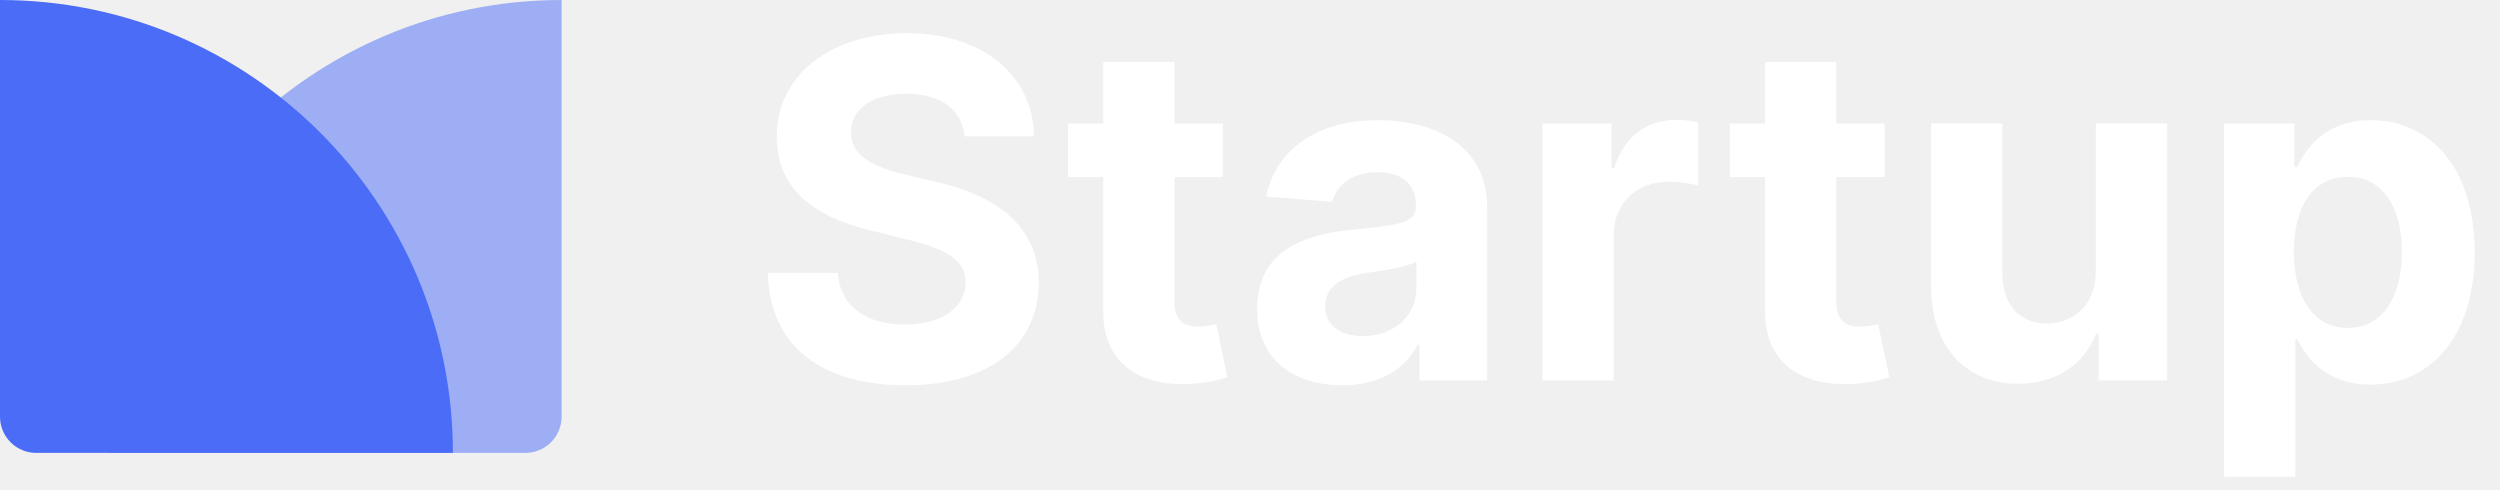
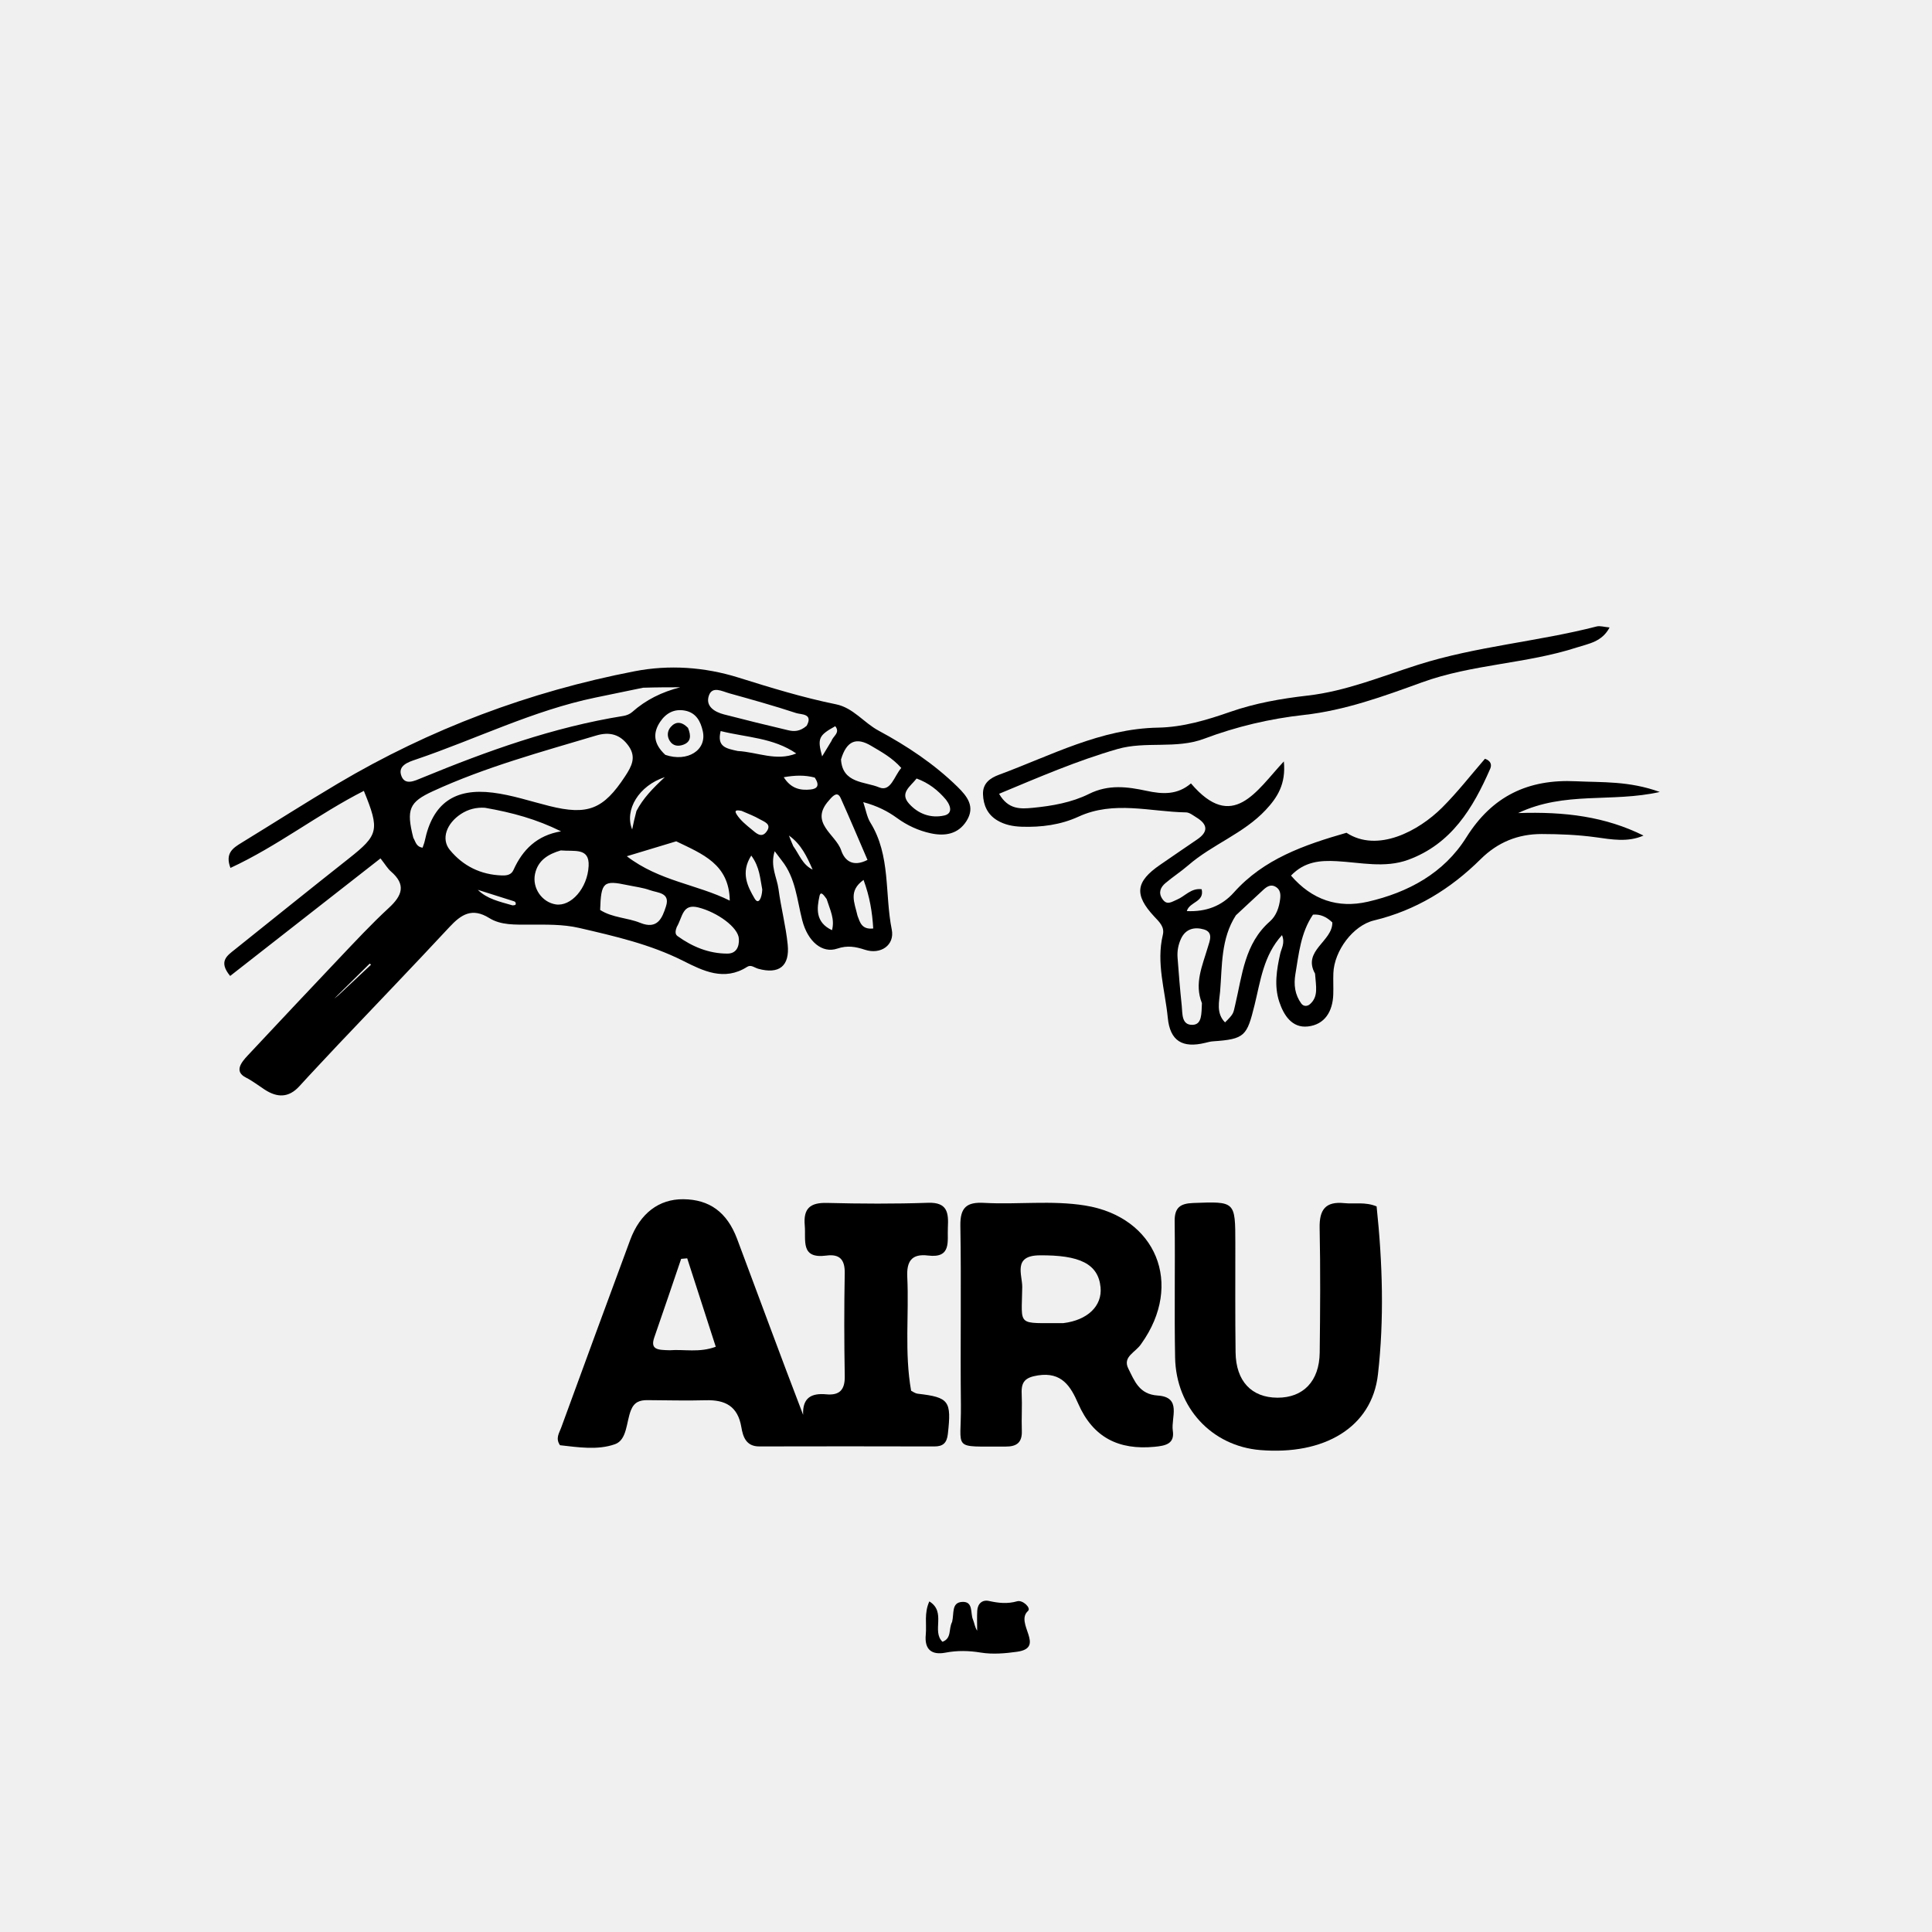
- <svg xmlns="http://www.w3.org/2000/svg" fill="none" height="27" viewBox="0 0 138 27" width="138">
-   <path d="m53.248 7.529h3.832c-.055-3.37-2.825-5.697-7.035-5.697-4.146 0-7.183 2.29-7.165 5.724-.009 2.788 1.957 4.386 5.152 5.152l2.059.517c2.059.498 3.204 1.089 3.213 2.364-.009 1.385-1.32 2.327-3.352 2.327-2.077 0-3.573-.96-3.702-2.853h-3.869c.102 4.09 3.028 6.205 7.617 6.205 4.616 0 7.331-2.207 7.34-5.669-.009-3.148-2.382-4.82-5.669-5.558l-1.699-.406c-1.643-.379-3.019-.988-2.991-2.345 0-1.219 1.08-2.114 3.038-2.114 1.911 0 3.084.868 3.232 2.354zm14.249-.711h-2.668v-3.398h-3.933v3.398h-1.939v2.955h1.939v7.386c-.018 2.779 1.874 4.155 4.727 4.035 1.016-.037 1.736-.24 2.133-.369l-.619-2.927c-.194.037-.609.129-.979.129-.785 0-1.329-.295-1.329-1.385v-6.869h2.668zm6.606 14.45c2.096 0 3.453-.914 4.146-2.234h.111v1.967h3.73v-9.565c0-3.379-2.862-4.801-6.02-4.801-3.398 0-5.632 1.625-6.177 4.21l3.638.295c.268-.942 1.108-1.634 2.521-1.634 1.339 0 2.105.674 2.105 1.837v.055c0 .914-.97 1.034-3.435 1.274-2.807.259-5.327 1.2-5.327 4.367 0 2.807 2.003 4.229 4.709 4.229zm1.126-2.715c-1.21 0-2.077-.563-2.077-1.643 0-1.108.914-1.653 2.299-1.847.859-.12 2.262-.323 2.733-.637v1.505c0 1.486-1.228 2.622-2.955 2.622zm9.912 2.447h3.933v-8.023c0-1.745 1.274-2.945 3.01-2.945.545 0 1.293.092 1.662.212v-3.49c-.351-.083-.84-.138-1.237-.138-1.588 0-2.89.923-3.407 2.678h-.148v-2.474h-3.813zm18.893-14.182h-2.668v-3.398h-3.934v3.398h-1.939v2.955h1.939v7.386c-.018 2.779 1.874 4.155 4.728 4.035 1.015-.037 1.735-.24 2.132-.369l-.618-2.927c-.194.037-.61.129-.979.129-.785 0-1.329-.295-1.329-1.385v-6.869h2.668zm11.656 8.143c.01 1.902-1.292 2.899-2.705 2.899-1.486 0-2.447-1.043-2.456-2.715v-8.328h-3.933v9.03c.009 3.315 1.948 5.337 4.801 5.337 2.133 0 3.666-1.099 4.303-2.761h.147v2.576h3.777v-14.182h-3.934zm7.08 11.357h3.933v-7.59h.12c.545 1.182 1.736 2.502 4.026 2.502 3.231 0 5.752-2.558 5.752-7.303 0-4.875-2.632-7.294-5.743-7.294-2.373 0-3.509 1.413-4.035 2.567h-.175v-2.382h-3.878zm3.85-12.409c0-2.53 1.071-4.146 2.982-4.146 1.948 0 2.982 1.69 2.982 4.146 0 2.474-1.052 4.192-2.982 4.192-1.893 0-2.982-1.662-2.982-4.192z" fill="#fff" />
-   <g fill="#4a6cf7">
-     <path d="m0 0c13.807 0 25 11.193 25 25h-23c-1.105 0-2-.895-2-2z" />
-     <path d="m6 25c0-13.807 11.193-25 25-25v23c0 1.105-.895 2-2 2z" opacity=".5" />
-   </g>
+ <svg xmlns="http://www.w3.org/2000/svg" version="1.1" id="Layer_1" x="0px" y="0px" width="100%" viewBox="0 0 496 496" enable-background="new 0 0 496 496" xml:space="preserve">
+   <path fill="#000000" opacity="1" stroke="none" d=" M86.986,267.994   C83.453,271.788 80.117,275.279 76.87,278.852   C74.121,281.878 71.175,281.83 67.951,279.733   C66.345,278.688 64.869,277.526 63.098,276.621   C60.065,275.071 61.941,272.739 63.599,270.971   C71.343,262.712 79.079,254.444 86.877,246.236   C91.119,241.77 95.317,237.241 99.84,233.071   C103.27,229.908 104.296,227.125 100.369,223.732   C99.509,222.99 98.916,221.939 97.685,220.376   C84.762,230.481 71.944,240.504 59.088,250.557   C55.99,246.817 58.328,245.336 60.263,243.786   C70.014,235.978 79.746,228.147 89.547,220.402   C97.175,214.375 97.534,213.118 93.412,203.04   C81.688,208.993 71.257,217.224 59.166,222.82   C57.732,219.055 59.797,217.717 62.003,216.366   C70.238,211.323 78.378,206.121 86.682,201.195   C110.403,187.126 135.899,177.562 162.926,172.33   C171.769,170.618 180.855,171.224 189.602,173.96   C197.863,176.543 206.127,179.088 214.624,180.813   C219.049,181.711 221.738,185.516 225.538,187.563   C232.866,191.51 239.82,196.116 245.822,201.997   C248.345,204.47 250.417,207.116 248.152,210.737   C245.99,214.195 242.555,214.72 238.901,213.923   C235.792,213.244 232.904,211.911 230.311,210.025   C227.866,208.247 225.224,206.905 221.622,205.931   C222.31,207.975 222.57,209.767 223.446,211.177   C228.712,219.659 227.097,229.506 228.942,238.655   C229.741,242.621 226.119,245.157 222.075,243.834   C219.628,243.034 217.561,242.656 214.941,243.537   C211.101,244.828 207.382,241.766 205.962,236.263   C204.603,230.994 204.271,225.415 200.695,220.918   C200.213,220.312 199.758,219.685 198.885,218.531   C197.664,222.379 199.467,225.249 199.859,228.213   C200.489,232.989 201.74,237.692 202.223,242.477   C202.787,248.055 199.987,250.191 194.646,248.703   C193.708,248.441 192.807,247.586 191.832,248.209   C185.912,251.991 180.475,249.236 175.321,246.647   C166.875,242.405 157.836,240.352 148.751,238.241   C144.449,237.242 140.157,237.391 135.84,237.378   C132.324,237.368 128.639,237.579 125.608,235.691   C121.2,232.945 118.411,234.749 115.394,237.993   C106.097,247.992 96.625,257.828 86.986,267.994  M106.11,215.091   C106.688,216.028 106.796,217.371 108.485,217.627   C108.672,217.058 108.922,216.49 109.047,215.895   C111.074,206.185 116.758,202.277 126.516,203.495   C131.51,204.118 136.222,205.728 141.049,206.927   C150.883,209.371 154.909,207.812 160.508,199.258   C162.133,196.775 163.433,194.42 161.383,191.519   C159.249,188.5 156.466,187.811 153.066,188.827   C138.904,193.057 124.619,196.925 111.131,203.127   C105.084,205.908 104.238,207.75 106.11,215.091  M165.09,176.56   C161.026,177.4 156.962,178.239 152.898,179.08   C136.847,182.401 122.183,189.758 106.784,194.979   C104.858,195.631 101.995,196.546 103.07,199.266   C104.027,201.687 106.469,200.461 108.311,199.703   C125.072,192.808 142.065,186.676 160.063,183.798   C160.845,183.673 161.709,183.322 162.292,182.804   C165.837,179.648 169.91,177.666 174.63,176.445   C171.741,176.445 168.851,176.445 165.09,176.56  M124.506,207.38   C122.281,207.231 120.22,207.749 118.354,208.964   C114.619,211.395 113.19,215.401 115.476,218.188   C118.877,222.334 123.42,224.577 128.873,224.752   C130.097,224.791 131.254,224.61 131.814,223.365   C134.17,218.134 137.857,214.457 144.035,213.427   C137.775,210.324 131.623,208.622 124.506,207.38  M173.606,215.989   C169.73,217.16 165.855,218.33 160.92,219.821   C169.325,226.252 178.917,227.011 187.352,231.214   C187.204,221.826 180.337,219.255 173.606,215.989  M143.971,218.326   C140.781,219.262 138.099,220.841 137.356,224.365   C136.592,227.985 139.127,231.606 142.638,232.181   C146.57,232.826 150.841,228.039 151.119,222.313   C151.351,217.539 147.495,218.65 143.971,218.326  M154.075,233.613   C157.214,235.632 161.031,235.569 164.357,236.919   C168.821,238.732 170.025,235.665 170.987,232.653   C172.11,229.135 168.815,229.237 166.884,228.539   C165.042,227.873 163.04,227.648 161.106,227.238   C154.927,225.929 154.303,226.415 154.075,233.613  M173.74,238   C173.447,238.802 173.184,239.772 173.921,240.304   C177.742,243.063 181.996,244.823 186.754,244.816   C188.986,244.812 189.804,243.126 189.695,241.027   C189.542,238.075 184.151,234.195 179.28,232.968   C175.164,231.931 175.292,235.343 173.74,238  M207.093,186.332   C208.844,183.151 205.649,183.474 204.434,183.074   C198.749,181.199 192.973,179.59 187.203,177.984   C185.395,177.481 182.838,176.029 181.978,178.615   C181.08,181.316 183.43,182.779 185.861,183.408   C191.34,184.827 196.837,186.18 202.347,187.475   C203.808,187.818 205.341,187.852 207.093,186.332  M215.912,194.976   C216.271,201.18 222.126,200.634 225.697,202.14   C228.698,203.405 229.596,199.163 231.388,197.157   C229.052,194.526 226.3,193.044 223.624,191.456   C219.923,189.26 217.363,190.083 215.912,194.976  M212.813,205.493   C207.666,211.233 214.559,214.155 215.955,218.309   C216.832,220.919 218.921,222.706 222.714,220.762   C220.407,215.42 218.186,210.141 215.837,204.918   C215.072,203.218 214.056,203.994 212.813,205.493  M170.806,193.795   C176.48,195.733 181.52,192.597 180.424,187.703   C179.876,185.257 178.757,182.984 175.849,182.435   C173.059,181.908 170.945,183.122 169.485,185.306   C167.633,188.078 167.648,190.87 170.806,193.795  M189.412,192.805   C194.391,193.066 199.306,195.519 204.428,193.435   C198.475,189.362 191.633,189.338 185.015,187.682   C184.001,191.762 186.43,192.156 189.412,192.805  M242.874,205.317   C240.825,202.881 238.408,200.988 235.316,199.868   C233.704,201.934 230.917,203.566 233.373,206.318   C235.698,208.925 238.923,210.145 242.416,209.364   C244.267,208.95 244.431,207.361 242.874,205.317  M220.154,235.128   C220.794,236.801 221.233,238.696 224.182,238.367   C223.937,234.197 223.303,230.244 221.699,225.901   C217.755,228.744 219.37,231.656 220.154,235.128  M195.695,228.372   C195.137,225.587 195.072,222.631 192.871,219.648   C190.052,224.041 191.971,227.65 193.715,230.651   C194.766,232.458 195.605,230.467 195.695,228.372  M163.395,208.205   C165.076,204.989 167.56,202.397 170.682,199.516   C164.024,201.677 160.254,207.921 162.296,212.943   C162.612,211.422 162.874,210.157 163.395,208.205  M190.371,208.168   C189.596,208.042 188.261,207.744 189.125,209.094   C190.083,210.593 191.569,211.803 192.98,212.948   C194.064,213.826 195.454,215.317 196.787,213.509   C198.235,211.544 196.183,210.975 194.991,210.286   C193.7,209.539 192.294,208.992 190.371,208.168  M209.16,199.623   C206.642,198.956 204.141,199.018 201.209,199.533   C203.055,202.452 205.454,202.979 208.139,202.682   C209.664,202.513 210.608,201.768 209.16,199.623  M212.227,230.811   C211.713,230.162 210.736,228.483 210.394,230.025   C209.697,233.163 209.268,236.788 213.604,238.807   C214.347,235.891 213.13,233.697 212.227,230.811  M213.484,190.187   C213.869,188.972 215.781,188.119 214.435,186.437   C210.168,188.799 209.804,189.572 211.063,194.186   C211.857,192.869 212.499,191.807 213.484,190.187  M86.784,255.601   C89.606,252.956 92.428,250.311 95.25,247.666   C95.139,247.572 95.028,247.478 94.917,247.384   C91.721,250.538 88.524,253.692 85.815,256.365   C85.617,256.499 86.005,256.237 86.784,255.601  M203.647,217.216   C205.176,219.327 206.02,222.007 208.625,223.252   C207.178,219.961 205.69,216.725 202.544,214.508   C202.82,215.224 203.095,215.94 203.647,217.216  M131.574,232.431   C132.052,232.385 132.662,232.45 132.323,231.647   C132.27,231.52 132.072,231.421 131.92,231.373   C128.837,230.391 125.752,229.419 122.667,228.445   C125.053,230.783 128.09,231.426 131.574,232.431  z" />
+   <path fill="#000000" opacity="1" stroke="none" d=" M233.908,357.041   C234.684,357.505 235.145,357.755 235.627,357.81   C243.681,358.742 244.295,359.661 243.342,368.139   C243.08,370.465 242.092,371.348 239.882,371.344   C224.896,371.319 209.911,371.289 194.926,371.34   C191.474,371.352 190.722,368.73 190.33,366.406   C189.424,361.031 186.213,359.345 181.213,359.484   C176.223,359.623 171.224,359.486 166.23,359.457   C164.262,359.446 162.824,359.912 161.97,362.067   C160.77,365.094 161.002,369.658 157.886,370.767   C153.436,372.352 148.401,371.547 143.768,371.03   C142.555,369.262 143.562,367.91 144.045,366.588   C149.929,350.497 155.829,334.412 161.781,318.346   C164.327,311.476 169.194,307.815 175.43,307.875   C182.105,307.939 186.642,311.151 189.244,318.079   C194.855,333.018 200.332,348.008 206.187,363.23   C205.982,358.7 208.462,357.623 212.14,357.965   C215.499,358.278 216.934,356.838 216.873,353.341   C216.719,344.518 216.705,335.69 216.867,326.868   C216.931,323.346 215.54,321.894 212.153,322.342   C205.401,323.237 206.945,318.414 206.605,314.627   C206.211,310.238 207.977,308.717 212.303,308.825   C220.956,309.042 229.625,309.09 238.274,308.791   C243.327,308.617 243.53,311.477 243.345,315.137   C243.168,318.654 244.361,323.078 238.261,322.33   C233.96,321.802 232.73,323.906 232.923,327.864   C233.392,337.479 232.169,347.138 233.908,357.041  M171.943,346.649   C175.662,346.36 179.486,347.331 183.757,345.751   C181.264,338.029 178.845,330.538 176.426,323.046   C175.907,323.093 175.388,323.14 174.87,323.187   C172.579,329.904 170.323,336.633 167.983,343.333   C166.852,346.572 168.969,346.564 171.943,346.649  z" />
+   <path fill="#000000" opacity="1" stroke="none" d=" M345.679,213.795   C353.677,219.018 364.218,213.325 370.217,207.35   C374.183,203.399 377.635,198.934 381.234,194.795   C382.827,195.352 382.99,196.415 382.582,197.352   C378.17,207.487 372.604,216.687 361.52,220.738   C355.529,222.928 349.309,221.421 343.194,221.09   C338.936,220.859 334.933,221.154 331.435,224.79   C336.824,231.03 343.494,233.261 351.155,231.501   C361.514,229.122 370.697,224.17 376.446,214.985   C383.105,204.348 392.348,199.983 404.568,200.573   C411.332,200.9 418.154,200.446 426.122,203.321   C413.686,206.11 401.779,203.051 389.74,208.74   C401.805,208.327 412.163,209.654 421.935,214.512   C417.938,216.292 413.741,215.509 409.76,214.958   C405.108,214.314 400.485,214.127 395.825,214.118   C389.699,214.106 384.507,216.225 380.115,220.58   C372.403,228.227 363.443,233.728 352.749,236.3   C347.348,237.599 342.531,244.108 342.313,249.829   C342.243,251.659 342.351,253.496 342.287,255.326   C342.133,259.655 340.131,263.032 335.772,263.522   C331.685,263.983 329.565,260.62 328.426,257.193   C327.079,253.138 327.744,248.97 328.665,244.859   C328.98,243.457 329.962,242.11 329.125,240.07   C324.348,245.314 323.597,251.902 322.089,257.989   C320.118,265.952 319.643,266.778 311.375,267.342   C310.722,267.386 310.075,267.567 309.434,267.724   C303.556,269.167 300.381,267.234 299.804,261.3   C299.117,254.227 296.797,247.235 298.533,240.003   C299.035,237.914 297.587,236.657 296.315,235.289   C291.117,229.697 291.531,226.344 297.852,222.012   C301.012,219.848 304.161,217.666 307.333,215.519   C310.287,213.52 310.056,211.635 307.154,209.858   C306.308,209.341 305.389,208.578 304.494,208.564   C295.282,208.414 285.992,205.475 276.891,209.657   C272.307,211.763 267.325,212.417 262.255,212.242   C260.045,212.165 257.928,211.751 256.038,210.622   C253.539,209.13 252.459,206.76 252.363,203.918   C252.267,201.059 254.24,199.724 256.488,198.894   C269.824,193.971 282.556,187.07 297.306,186.805   C303.683,186.691 309.801,184.86 315.781,182.774   C322.27,180.51 328.914,179.352 335.739,178.572   C345.546,177.451 354.717,173.632 364.06,170.666   C379.034,165.913 394.748,164.736 409.889,160.834   C410.77,160.607 411.801,160.963 413.225,161.088   C411.274,164.797 407.846,165.241 404.883,166.204   C391.883,170.43 377.945,170.495 365.027,175.192   C355.173,178.775 345.274,182.381 334.778,183.543   C325.946,184.521 317.419,186.542 309.131,189.656   C301.927,192.364 294.145,190.213 286.913,192.292   C276.574,195.264 266.728,199.527 256.496,203.788   C258.845,207.881 262.019,207.69 265.108,207.394   C270.101,206.916 275.145,206.029 279.583,203.819   C284.592,201.325 289.438,201.971 294.378,203.035   C298.452,203.913 302.268,204.117 305.752,201.124   C316.463,213.695 322.495,203.12 329.599,195.479   C330.182,201.322 327.892,204.784 324.938,207.942   C319.274,213.998 311.251,216.772 305.074,222.133   C303.193,223.766 301.073,225.123 299.176,226.739   C297.958,227.776 297.337,229.137 298.368,230.722   C299.556,232.547 300.755,231.549 302.198,230.944   C304.237,230.089 305.79,227.925 308.506,228.298   C309.245,231.627 305.413,231.458 304.687,233.903   C309.574,234.132 313.634,232.637 316.771,229.122   C324.448,220.519 334.779,216.932 345.679,213.795  M317.289,234.986   C313.418,240.971 313.787,247.896 313.238,254.541   C313.03,257.056 312.148,260.121 314.504,262.477   C316.811,260.206 316.594,260.155 317.111,257.977   C318.913,250.373 319.504,242.266 326.01,236.56   C327.653,235.119 328.395,232.973 328.656,230.77   C328.797,229.589 328.711,228.4 327.536,227.687   C326.295,226.933 325.267,227.593 324.394,228.384   C322.181,230.392 320.029,232.469 317.289,234.986  M308.567,257.544   C306.55,252.502 308.691,247.922 310.069,243.225   C310.545,241.601 311.607,239.335 309.05,238.603   C306.756,237.945 304.417,238.364 303.196,241.008   C302.48,242.558 302.191,244.178 302.313,245.841   C302.617,249.959 302.952,254.077 303.386,258.183   C303.602,260.224 303.28,263.215 306.196,263.105   C308.605,263.014 308.435,260.275 308.567,257.544  M337.611,249.96   C334.286,244.027 342.147,241.692 342.05,236.814   C340.537,235.368 338.962,234.654 337.082,234.812   C333.917,239.482 333.456,244.823 332.57,250.05   C332.103,252.802 332.428,255.371 334.085,257.642   C334.629,258.387 335.592,258.426 336.307,257.797   C338.534,255.84 337.842,253.251 337.611,249.96  z" />
+   <path fill="#000000" opacity="1" stroke="none" d=" M293.017,344.964   C291.575,347.219 288.111,348.253 289.682,351.371   C291.269,354.522 292.451,357.966 297.227,358.275   C303.493,358.681 300.598,363.974 301.092,367.274   C301.598,370.646 299.32,371.155 296.426,371.433   C287.186,372.321 280.591,369.038 276.795,360.332   C274.888,355.958 272.606,352.14 266.468,353.104   C263.219,353.615 262.149,354.72 262.294,357.792   C262.443,360.949 262.221,364.123 262.333,367.283   C262.441,370.301 261.086,371.396 258.142,371.378   C244.073,371.292 246.829,372.589 246.693,360.669   C246.518,345.349 246.815,330.022 246.554,314.704   C246.473,309.97 248.188,308.562 252.645,308.811   C261.276,309.293 269.971,308.106 278.571,309.489   C296.8,312.421 303.957,329.656 293.017,344.964  M272.998,339.683   C279.212,338.928 283.008,335.269 282.544,330.483   C281.959,324.451 277.158,322.176 266.852,322.282   C259.964,322.353 262.476,327.289 262.436,330.435   C262.305,340.789 260.862,339.612 272.998,339.683  z" />
+   <path fill="#000000" opacity="1" stroke="none" d=" M353.414,309.716   C354.957,324.295 355.372,338.701 353.759,352.854   C352.201,366.531 339.873,373.619 323.54,372.273   C311.138,371.251 301.927,361.431 301.683,348.523   C301.463,336.862 301.715,325.193 301.569,313.531   C301.525,309.998 303.01,308.968 306.321,308.844   C317.143,308.44 317.135,308.345 317.144,319.199   C317.15,328.532 317.087,337.866 317.208,347.197   C317.304,354.595 321.313,358.809 327.96,358.829   C334.586,358.849 338.716,354.594 338.805,347.257   C338.933,336.593 339.01,325.922 338.789,315.261   C338.692,310.562 340.288,308.384 345.122,308.881   C347.755,309.152 350.457,308.497 353.414,309.716  z" />
+   <path fill="#000000" opacity="1" stroke="none" d=" M244.434,416.397   C244.974,414.201 244.23,411.413 247.004,411.257   C249.947,411.091 249.076,414.118 249.783,415.778   C250.163,416.669 250.239,417.688 250.869,418.65   C250.869,416.938 250.794,415.222 250.889,413.516   C250.992,411.684 252.193,410.641 253.894,411.015   C256.345,411.553 258.615,411.811 261.138,411.092   C262.56,410.687 264.78,412.808 263.92,413.58   C260.449,416.698 268.578,423.002 261.123,424.052   C258.201,424.463 254.887,424.772 251.807,424.267   C248.741,423.763 245.788,423.697 242.715,424.285   C239.242,424.95 237.295,423.528 237.672,419.667   C237.934,416.974 237.212,414.145 238.587,411.126   C243.02,413.866 239.121,418.753 241.963,421.495   C244.4,420.569 243.466,418.234 244.434,416.397  z" />
+   <path fill="#000000" opacity="1" stroke="none" d=" M176.628,186.862   C177.448,188.875 177.419,190.443 175.449,191.181   C174.177,191.657 172.83,191.561 171.983,190.268   C171.184,189.047 171.295,187.671 172.196,186.637   C173.467,185.179 174.99,185.197 176.628,186.862  z" />
</svg>
